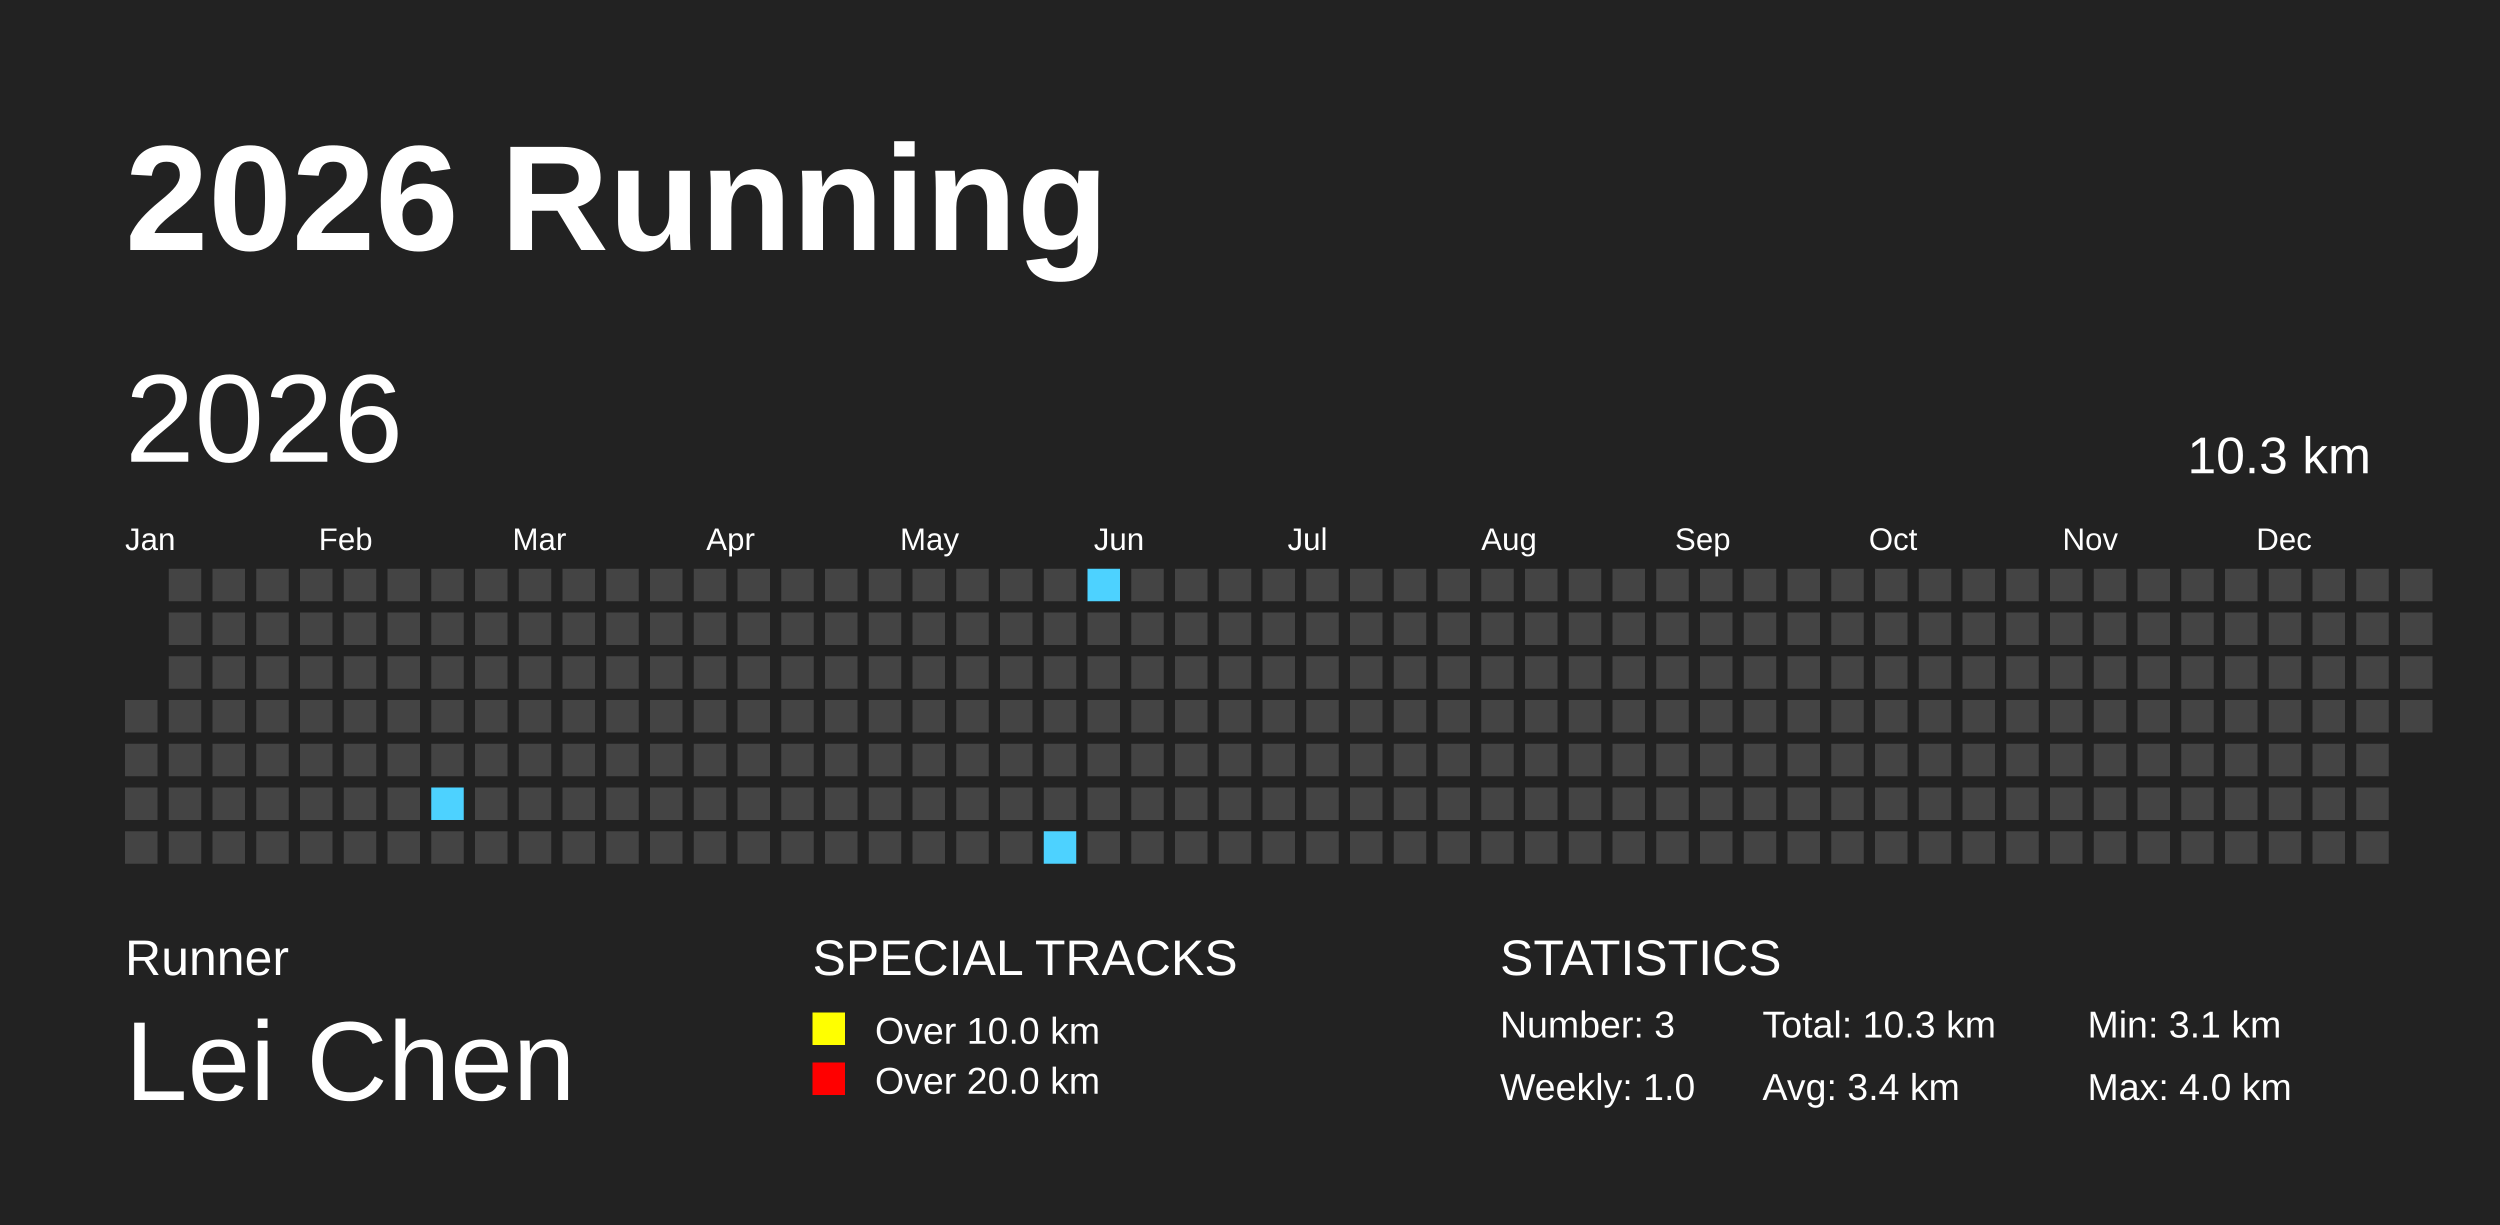
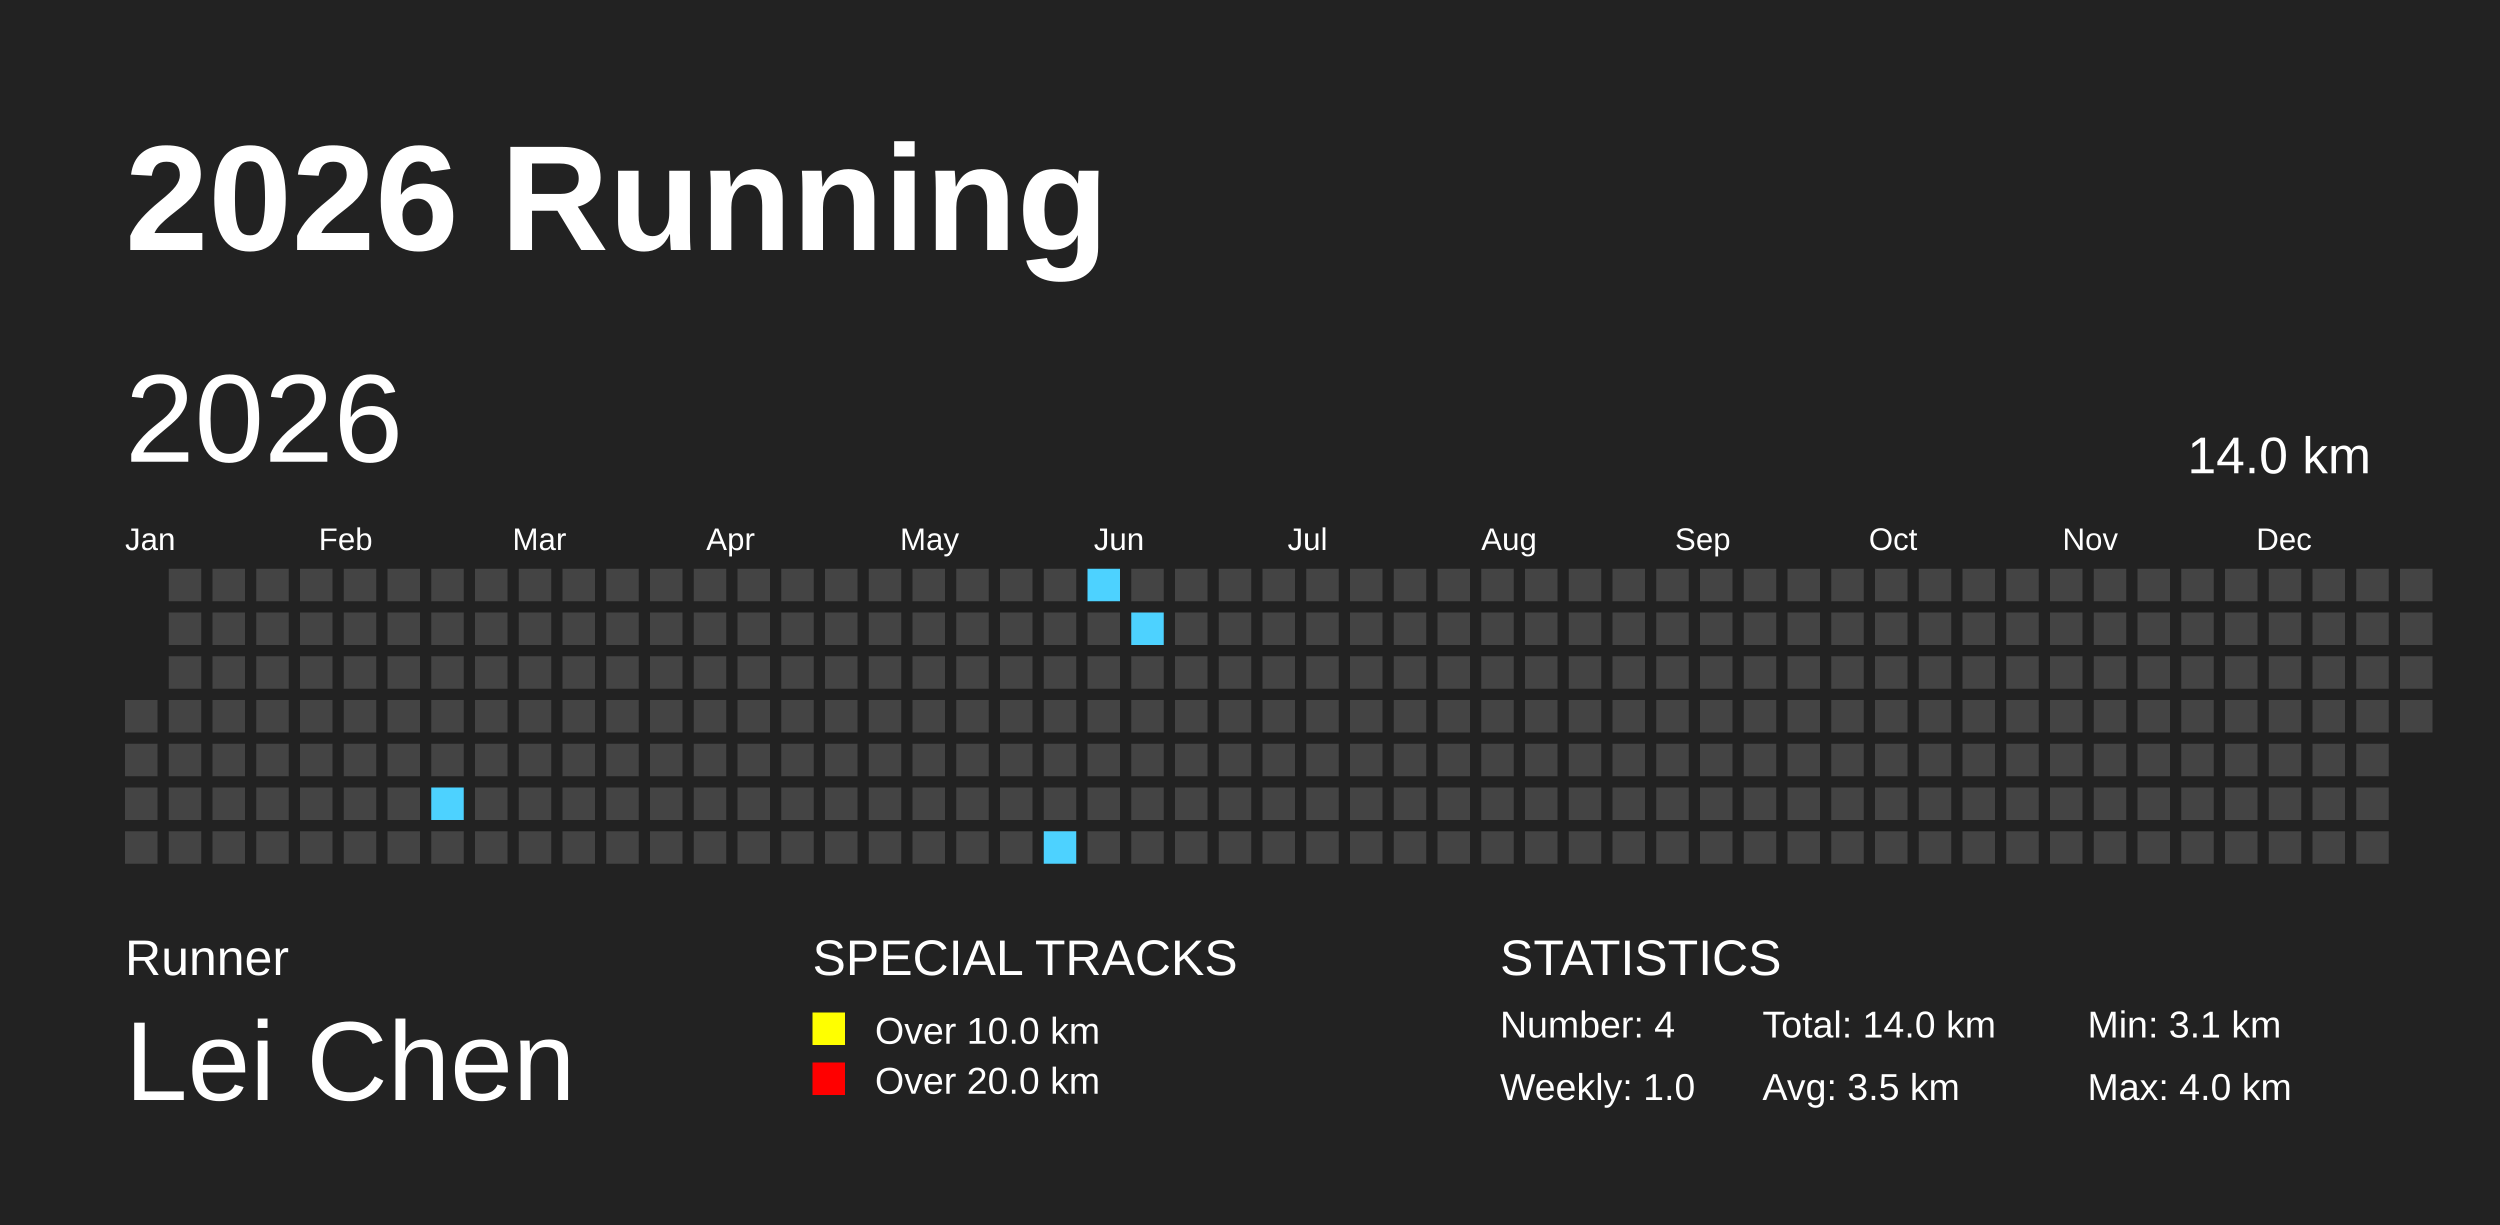
<svg xmlns="http://www.w3.org/2000/svg" baseProfile="full" height="98mm" version="1.1" viewBox="0,0,200,98" width="200mm">
  <defs />
  <rect fill="#222222" height="98" width="200" x="0" y="0" />
  <text fill="#FFFFFF" style="font-size:12px; font-family:Arial; font-weight:bold;" x="10" y="20">2026 Running</text>
  <text fill="#FFFFFF" style="font-size:4px; font-family:Arial" x="10" y="78">Runner</text>
  <text fill="#FFFFFF" style="font-size:9px; font-family:Arial" x="10" y="88">Lei Chen</text>
  <text fill="#FFFFFF" style="font-size:4px; font-family:Arial" x="65" y="78">SPECIAL TRACKS</text>
  <rect fill="yellow" height="2.6" width="2.6" x="65" y="81" />
  <text fill="#FFFFFF" style="font-size:3px; font-family:Arial" x="70" y="83.5">Over 10.0 km</text>
  <rect fill="red" height="2.6" width="2.6" x="65" y="85" />
  <text fill="#FFFFFF" style="font-size:3px; font-family:Arial" x="70" y="87.5">Over 20.0 km</text>
  <text fill="#FFFFFF" style="font-size:4px; font-family:Arial" x="120" y="78">STATISTICS</text>
-   <text fill="#FFFFFF" style="font-size:3px; font-family:Arial" x="120" y="83">Number: 3</text>
+   <text fill="#FFFFFF" style="font-size:3px; font-family:Arial" x="120" y="83">Number: 4</text>
  <text fill="#FFFFFF" style="font-size:3px; font-family:Arial" x="120" y="88">Weekly: 1.0</text>
-   <text fill="#FFFFFF" style="font-size:3px; font-family:Arial" x="141" y="83">Total: 10.3 km</text>
-   <text fill="#FFFFFF" style="font-size:3px; font-family:Arial" x="141" y="88">Avg: 3.4 km</text>
+   <text fill="#FFFFFF" style="font-size:3px; font-family:Arial" x="141" y="83">Total: 14.0 km</text>
+   <text fill="#FFFFFF" style="font-size:3px; font-family:Arial" x="141" y="88">Avg: 3.5 km</text>
  <text fill="#FFFFFF" style="font-size:3px; font-family:Arial" x="167" y="83">Min: 3.1 km</text>
  <text fill="#FFFFFF" style="font-size:3px; font-family:Arial" x="167" y="88">Max: 4.0 km</text>
  <text dominant-baseline="hanging" fill="#FFFFFF" style="font-size:10.0px; font-family:Arial;" x="10" y="30">2026</text>
-   <text dominant-baseline="hanging" fill="#FFFFFF" style="font-size:4.125px; font-family:Arial;" x="175" y="35">10.3 km</text>
+   <text dominant-baseline="hanging" fill="#FFFFFF" style="font-size:4.125px; font-family:Arial;" x="175" y="35">14.0 km</text>
  <text fill="#FFFFFF" style="font-size:2.5px; font-family:Arial" x="10.0" y="44">Jan</text>
  <text fill="#FFFFFF" style="font-size:2.5px; font-family:Arial" x="25.5" y="44">Feb</text>
  <text fill="#FFFFFF" style="font-size:2.5px; font-family:Arial" x="41.0" y="44">Mar</text>
  <text fill="#FFFFFF" style="font-size:2.5px; font-family:Arial" x="56.5" y="44">Apr</text>
  <text fill="#FFFFFF" style="font-size:2.5px; font-family:Arial" x="72.0" y="44">May</text>
  <text fill="#FFFFFF" style="font-size:2.5px; font-family:Arial" x="87.5" y="44">Jun</text>
  <text fill="#FFFFFF" style="font-size:2.5px; font-family:Arial" x="103.0" y="44">Jul</text>
  <text fill="#FFFFFF" style="font-size:2.5px; font-family:Arial" x="118.5" y="44">Aug</text>
  <text fill="#FFFFFF" style="font-size:2.5px; font-family:Arial" x="134.0" y="44">Sep</text>
  <text fill="#FFFFFF" style="font-size:2.5px; font-family:Arial" x="149.5" y="44">Oct</text>
  <text fill="#FFFFFF" style="font-size:2.5px; font-family:Arial" x="165.0" y="44">Nov</text>
  <text fill="#FFFFFF" style="font-size:2.5px; font-family:Arial" x="180.5" y="44">Dec</text>
  <rect fill="#444444" height="2.6" width="2.6" x="10.0" y="56.0" />
  <rect fill="#444444" height="2.6" width="2.6" x="10.0" y="59.5" />
  <rect fill="#444444" height="2.6" width="2.6" x="10.0" y="63.0" />
  <rect fill="#444444" height="2.6" width="2.6" x="10.0" y="66.5" />
  <rect fill="#444444" height="2.6" width="2.6" x="13.5" y="45.5" />
  <rect fill="#444444" height="2.6" width="2.6" x="13.5" y="49.0" />
  <rect fill="#444444" height="2.6" width="2.6" x="13.5" y="52.5" />
  <rect fill="#444444" height="2.6" width="2.6" x="13.5" y="56.0" />
  <rect fill="#444444" height="2.6" width="2.6" x="13.5" y="59.5" />
  <rect fill="#444444" height="2.6" width="2.6" x="13.5" y="63.0" />
  <rect fill="#444444" height="2.6" width="2.6" x="13.5" y="66.5" />
  <rect fill="#444444" height="2.6" width="2.6" x="17.0" y="45.5" />
  <rect fill="#444444" height="2.6" width="2.6" x="17.0" y="49.0" />
  <rect fill="#444444" height="2.6" width="2.6" x="17.0" y="52.5" />
  <rect fill="#444444" height="2.6" width="2.6" x="17.0" y="56.0" />
  <rect fill="#444444" height="2.6" width="2.6" x="17.0" y="59.5" />
  <rect fill="#444444" height="2.6" width="2.6" x="17.0" y="63.0" />
  <rect fill="#444444" height="2.6" width="2.6" x="17.0" y="66.5" />
  <rect fill="#444444" height="2.6" width="2.6" x="20.5" y="45.5" />
  <rect fill="#444444" height="2.6" width="2.6" x="20.5" y="49.0" />
  <rect fill="#444444" height="2.6" width="2.6" x="20.5" y="52.5" />
  <rect fill="#444444" height="2.6" width="2.6" x="20.5" y="56.0" />
  <rect fill="#444444" height="2.6" width="2.6" x="20.5" y="59.5" />
  <rect fill="#444444" height="2.6" width="2.6" x="20.5" y="63.0" />
  <rect fill="#444444" height="2.6" width="2.6" x="20.5" y="66.5" />
  <rect fill="#444444" height="2.6" width="2.6" x="24.0" y="45.5" />
  <rect fill="#444444" height="2.6" width="2.6" x="24.0" y="49.0" />
  <rect fill="#444444" height="2.6" width="2.6" x="24.0" y="52.5" />
  <rect fill="#444444" height="2.6" width="2.6" x="24.0" y="56.0" />
  <rect fill="#444444" height="2.6" width="2.6" x="24.0" y="59.5" />
  <rect fill="#444444" height="2.6" width="2.6" x="24.0" y="63.0" />
  <rect fill="#444444" height="2.6" width="2.6" x="24.0" y="66.5" />
  <rect fill="#444444" height="2.6" width="2.6" x="27.5" y="45.5" />
  <rect fill="#444444" height="2.6" width="2.6" x="27.5" y="49.0" />
  <rect fill="#444444" height="2.6" width="2.6" x="27.5" y="52.5" />
  <rect fill="#444444" height="2.6" width="2.6" x="27.5" y="56.0" />
  <rect fill="#444444" height="2.6" width="2.6" x="27.5" y="59.5" />
  <rect fill="#444444" height="2.6" width="2.6" x="27.5" y="63.0" />
  <rect fill="#444444" height="2.6" width="2.6" x="27.5" y="66.5" />
  <rect fill="#444444" height="2.6" width="2.6" x="31.0" y="45.5" />
  <rect fill="#444444" height="2.6" width="2.6" x="31.0" y="49.0" />
  <rect fill="#444444" height="2.6" width="2.6" x="31.0" y="52.5" />
  <rect fill="#444444" height="2.6" width="2.6" x="31.0" y="56.0" />
  <rect fill="#444444" height="2.6" width="2.6" x="31.0" y="59.5" />
  <rect fill="#444444" height="2.6" width="2.6" x="31.0" y="63.0" />
  <rect fill="#444444" height="2.6" width="2.6" x="31.0" y="66.5" />
  <rect fill="#444444" height="2.6" width="2.6" x="34.5" y="45.5" />
  <rect fill="#444444" height="2.6" width="2.6" x="34.5" y="49.0" />
  <rect fill="#444444" height="2.6" width="2.6" x="34.5" y="52.5" />
  <rect fill="#444444" height="2.6" width="2.6" x="34.5" y="56.0" />
  <rect fill="#444444" height="2.6" width="2.6" x="34.5" y="59.5" />
  <rect fill="#4DD2FF" height="2.6" width="2.6" x="34.5" y="63.0" />
  <rect fill="#444444" height="2.6" width="2.6" x="34.5" y="66.5" />
  <rect fill="#444444" height="2.6" width="2.6" x="38.0" y="45.5" />
  <rect fill="#444444" height="2.6" width="2.6" x="38.0" y="49.0" />
  <rect fill="#444444" height="2.6" width="2.6" x="38.0" y="52.5" />
  <rect fill="#444444" height="2.6" width="2.6" x="38.0" y="56.0" />
  <rect fill="#444444" height="2.6" width="2.6" x="38.0" y="59.5" />
  <rect fill="#444444" height="2.6" width="2.6" x="38.0" y="63.0" />
  <rect fill="#444444" height="2.6" width="2.6" x="38.0" y="66.5" />
  <rect fill="#444444" height="2.6" width="2.6" x="41.5" y="45.5" />
  <rect fill="#444444" height="2.6" width="2.6" x="41.5" y="49.0" />
  <rect fill="#444444" height="2.6" width="2.6" x="41.5" y="52.5" />
  <rect fill="#444444" height="2.6" width="2.6" x="41.5" y="56.0" />
  <rect fill="#444444" height="2.6" width="2.6" x="41.5" y="59.5" />
  <rect fill="#444444" height="2.6" width="2.6" x="41.5" y="63.0" />
  <rect fill="#444444" height="2.6" width="2.6" x="41.5" y="66.5" />
  <rect fill="#444444" height="2.6" width="2.6" x="45.0" y="45.5" />
  <rect fill="#444444" height="2.6" width="2.6" x="45.0" y="49.0" />
  <rect fill="#444444" height="2.6" width="2.6" x="45.0" y="52.5" />
  <rect fill="#444444" height="2.6" width="2.6" x="45.0" y="56.0" />
  <rect fill="#444444" height="2.6" width="2.6" x="45.0" y="59.5" />
  <rect fill="#444444" height="2.6" width="2.6" x="45.0" y="63.0" />
  <rect fill="#444444" height="2.6" width="2.6" x="45.0" y="66.5" />
  <rect fill="#444444" height="2.6" width="2.6" x="48.5" y="45.5" />
  <rect fill="#444444" height="2.6" width="2.6" x="48.5" y="49.0" />
  <rect fill="#444444" height="2.6" width="2.6" x="48.5" y="52.5" />
  <rect fill="#444444" height="2.6" width="2.6" x="48.5" y="56.0" />
  <rect fill="#444444" height="2.6" width="2.6" x="48.5" y="59.5" />
  <rect fill="#444444" height="2.6" width="2.6" x="48.5" y="63.0" />
  <rect fill="#444444" height="2.6" width="2.6" x="48.5" y="66.5" />
  <rect fill="#444444" height="2.6" width="2.6" x="52.0" y="45.5" />
  <rect fill="#444444" height="2.6" width="2.6" x="52.0" y="49.0" />
  <rect fill="#444444" height="2.6" width="2.6" x="52.0" y="52.5" />
  <rect fill="#444444" height="2.6" width="2.6" x="52.0" y="56.0" />
  <rect fill="#444444" height="2.6" width="2.6" x="52.0" y="59.5" />
  <rect fill="#444444" height="2.6" width="2.6" x="52.0" y="63.0" />
  <rect fill="#444444" height="2.6" width="2.6" x="52.0" y="66.5" />
  <rect fill="#444444" height="2.6" width="2.6" x="55.5" y="45.5" />
  <rect fill="#444444" height="2.6" width="2.6" x="55.5" y="49.0" />
  <rect fill="#444444" height="2.6" width="2.6" x="55.5" y="52.5" />
  <rect fill="#444444" height="2.6" width="2.6" x="55.5" y="56.0" />
  <rect fill="#444444" height="2.6" width="2.6" x="55.5" y="59.5" />
  <rect fill="#444444" height="2.6" width="2.6" x="55.5" y="63.0" />
  <rect fill="#444444" height="2.6" width="2.6" x="55.5" y="66.5" />
  <rect fill="#444444" height="2.6" width="2.6" x="59.0" y="45.5" />
  <rect fill="#444444" height="2.6" width="2.6" x="59.0" y="49.0" />
  <rect fill="#444444" height="2.6" width="2.6" x="59.0" y="52.5" />
  <rect fill="#444444" height="2.6" width="2.6" x="59.0" y="56.0" />
  <rect fill="#444444" height="2.6" width="2.6" x="59.0" y="59.5" />
  <rect fill="#444444" height="2.6" width="2.6" x="59.0" y="63.0" />
  <rect fill="#444444" height="2.6" width="2.6" x="59.0" y="66.5" />
  <rect fill="#444444" height="2.6" width="2.6" x="62.5" y="45.5" />
  <rect fill="#444444" height="2.6" width="2.6" x="62.5" y="49.0" />
  <rect fill="#444444" height="2.6" width="2.6" x="62.5" y="52.5" />
  <rect fill="#444444" height="2.6" width="2.6" x="62.5" y="56.0" />
  <rect fill="#444444" height="2.6" width="2.6" x="62.5" y="59.5" />
  <rect fill="#444444" height="2.6" width="2.6" x="62.5" y="63.0" />
  <rect fill="#444444" height="2.6" width="2.6" x="62.5" y="66.5" />
  <rect fill="#444444" height="2.6" width="2.6" x="66.0" y="45.5" />
  <rect fill="#444444" height="2.6" width="2.6" x="66.0" y="49.0" />
  <rect fill="#444444" height="2.6" width="2.6" x="66.0" y="52.5" />
  <rect fill="#444444" height="2.6" width="2.6" x="66.0" y="56.0" />
  <rect fill="#444444" height="2.6" width="2.6" x="66.0" y="59.5" />
  <rect fill="#444444" height="2.6" width="2.6" x="66.0" y="63.0" />
  <rect fill="#444444" height="2.6" width="2.6" x="66.0" y="66.5" />
  <rect fill="#444444" height="2.6" width="2.6" x="69.5" y="45.5" />
  <rect fill="#444444" height="2.6" width="2.6" x="69.5" y="49.0" />
  <rect fill="#444444" height="2.6" width="2.6" x="69.5" y="52.5" />
  <rect fill="#444444" height="2.6" width="2.6" x="69.5" y="56.0" />
  <rect fill="#444444" height="2.6" width="2.6" x="69.5" y="59.5" />
  <rect fill="#444444" height="2.6" width="2.6" x="69.5" y="63.0" />
  <rect fill="#444444" height="2.6" width="2.6" x="69.5" y="66.5" />
  <rect fill="#444444" height="2.6" width="2.6" x="73.0" y="45.5" />
  <rect fill="#444444" height="2.6" width="2.6" x="73.0" y="49.0" />
  <rect fill="#444444" height="2.6" width="2.6" x="73.0" y="52.5" />
  <rect fill="#444444" height="2.6" width="2.6" x="73.0" y="56.0" />
  <rect fill="#444444" height="2.6" width="2.6" x="73.0" y="59.5" />
  <rect fill="#444444" height="2.6" width="2.6" x="73.0" y="63.0" />
  <rect fill="#444444" height="2.6" width="2.6" x="73.0" y="66.5" />
  <rect fill="#444444" height="2.6" width="2.6" x="76.5" y="45.5" />
  <rect fill="#444444" height="2.6" width="2.6" x="76.5" y="49.0" />
  <rect fill="#444444" height="2.6" width="2.6" x="76.5" y="52.5" />
  <rect fill="#444444" height="2.6" width="2.6" x="76.5" y="56.0" />
  <rect fill="#444444" height="2.6" width="2.6" x="76.5" y="59.5" />
  <rect fill="#444444" height="2.6" width="2.6" x="76.5" y="63.0" />
  <rect fill="#444444" height="2.6" width="2.6" x="76.5" y="66.5" />
  <rect fill="#444444" height="2.6" width="2.6" x="80.0" y="45.5" />
  <rect fill="#444444" height="2.6" width="2.6" x="80.0" y="49.0" />
  <rect fill="#444444" height="2.6" width="2.6" x="80.0" y="52.5" />
  <rect fill="#444444" height="2.6" width="2.6" x="80.0" y="56.0" />
  <rect fill="#444444" height="2.6" width="2.6" x="80.0" y="59.5" />
  <rect fill="#444444" height="2.6" width="2.6" x="80.0" y="63.0" />
  <rect fill="#444444" height="2.6" width="2.6" x="80.0" y="66.5" />
  <rect fill="#444444" height="2.6" width="2.6" x="83.5" y="45.5" />
  <rect fill="#444444" height="2.6" width="2.6" x="83.5" y="49.0" />
  <rect fill="#444444" height="2.6" width="2.6" x="83.5" y="52.5" />
  <rect fill="#444444" height="2.6" width="2.6" x="83.5" y="56.0" />
  <rect fill="#444444" height="2.6" width="2.6" x="83.5" y="59.5" />
  <rect fill="#444444" height="2.6" width="2.6" x="83.5" y="63.0" />
  <rect fill="#4DD2FF" height="2.6" width="2.6" x="83.5" y="66.5" />
  <rect fill="#4DD2FF" height="2.6" width="2.6" x="87.0" y="45.5" />
  <rect fill="#444444" height="2.6" width="2.6" x="87.0" y="49.0" />
  <rect fill="#444444" height="2.6" width="2.6" x="87.0" y="52.5" />
  <rect fill="#444444" height="2.6" width="2.6" x="87.0" y="56.0" />
  <rect fill="#444444" height="2.6" width="2.6" x="87.0" y="59.5" />
  <rect fill="#444444" height="2.6" width="2.6" x="87.0" y="63.0" />
  <rect fill="#444444" height="2.6" width="2.6" x="87.0" y="66.5" />
  <rect fill="#444444" height="2.6" width="2.6" x="90.5" y="45.5" />
-   <rect fill="#444444" height="2.6" width="2.6" x="90.5" y="49.0" />
+   <rect fill="#4DD2FF" height="2.6" width="2.6" x="90.5" y="49.0" />
  <rect fill="#444444" height="2.6" width="2.6" x="90.5" y="52.5" />
  <rect fill="#444444" height="2.6" width="2.6" x="90.5" y="56.0" />
  <rect fill="#444444" height="2.6" width="2.6" x="90.5" y="59.5" />
  <rect fill="#444444" height="2.6" width="2.6" x="90.5" y="63.0" />
  <rect fill="#444444" height="2.6" width="2.6" x="90.5" y="66.5" />
  <rect fill="#444444" height="2.6" width="2.6" x="94.0" y="45.5" />
  <rect fill="#444444" height="2.6" width="2.6" x="94.0" y="49.0" />
  <rect fill="#444444" height="2.6" width="2.6" x="94.0" y="52.5" />
  <rect fill="#444444" height="2.6" width="2.6" x="94.0" y="56.0" />
  <rect fill="#444444" height="2.6" width="2.6" x="94.0" y="59.5" />
  <rect fill="#444444" height="2.6" width="2.6" x="94.0" y="63.0" />
  <rect fill="#444444" height="2.6" width="2.6" x="94.0" y="66.5" />
  <rect fill="#444444" height="2.6" width="2.6" x="97.5" y="45.5" />
  <rect fill="#444444" height="2.6" width="2.6" x="97.5" y="49.0" />
  <rect fill="#444444" height="2.6" width="2.6" x="97.5" y="52.5" />
  <rect fill="#444444" height="2.6" width="2.6" x="97.5" y="56.0" />
  <rect fill="#444444" height="2.6" width="2.6" x="97.5" y="59.5" />
  <rect fill="#444444" height="2.6" width="2.6" x="97.5" y="63.0" />
  <rect fill="#444444" height="2.6" width="2.6" x="97.5" y="66.5" />
  <rect fill="#444444" height="2.6" width="2.6" x="101.0" y="45.5" />
  <rect fill="#444444" height="2.6" width="2.6" x="101.0" y="49.0" />
  <rect fill="#444444" height="2.6" width="2.6" x="101.0" y="52.5" />
  <rect fill="#444444" height="2.6" width="2.6" x="101.0" y="56.0" />
  <rect fill="#444444" height="2.6" width="2.6" x="101.0" y="59.5" />
  <rect fill="#444444" height="2.6" width="2.6" x="101.0" y="63.0" />
  <rect fill="#444444" height="2.6" width="2.6" x="101.0" y="66.5" />
  <rect fill="#444444" height="2.6" width="2.6" x="104.5" y="45.5" />
  <rect fill="#444444" height="2.6" width="2.6" x="104.5" y="49.0" />
  <rect fill="#444444" height="2.6" width="2.6" x="104.5" y="52.5" />
  <rect fill="#444444" height="2.6" width="2.6" x="104.5" y="56.0" />
  <rect fill="#444444" height="2.6" width="2.6" x="104.5" y="59.5" />
  <rect fill="#444444" height="2.6" width="2.6" x="104.5" y="63.0" />
  <rect fill="#444444" height="2.6" width="2.6" x="104.5" y="66.5" />
  <rect fill="#444444" height="2.6" width="2.6" x="108.0" y="45.5" />
  <rect fill="#444444" height="2.6" width="2.6" x="108.0" y="49.0" />
  <rect fill="#444444" height="2.6" width="2.6" x="108.0" y="52.5" />
  <rect fill="#444444" height="2.6" width="2.6" x="108.0" y="56.0" />
  <rect fill="#444444" height="2.6" width="2.6" x="108.0" y="59.5" />
  <rect fill="#444444" height="2.6" width="2.6" x="108.0" y="63.0" />
  <rect fill="#444444" height="2.6" width="2.6" x="108.0" y="66.5" />
  <rect fill="#444444" height="2.6" width="2.6" x="111.5" y="45.5" />
  <rect fill="#444444" height="2.6" width="2.6" x="111.5" y="49.0" />
  <rect fill="#444444" height="2.6" width="2.6" x="111.5" y="52.5" />
  <rect fill="#444444" height="2.6" width="2.6" x="111.5" y="56.0" />
  <rect fill="#444444" height="2.6" width="2.6" x="111.5" y="59.5" />
  <rect fill="#444444" height="2.6" width="2.6" x="111.5" y="63.0" />
  <rect fill="#444444" height="2.6" width="2.6" x="111.5" y="66.5" />
  <rect fill="#444444" height="2.6" width="2.6" x="115.0" y="45.5" />
  <rect fill="#444444" height="2.6" width="2.6" x="115.0" y="49.0" />
  <rect fill="#444444" height="2.6" width="2.6" x="115.0" y="52.5" />
  <rect fill="#444444" height="2.6" width="2.6" x="115.0" y="56.0" />
  <rect fill="#444444" height="2.6" width="2.6" x="115.0" y="59.5" />
  <rect fill="#444444" height="2.6" width="2.6" x="115.0" y="63.0" />
  <rect fill="#444444" height="2.6" width="2.6" x="115.0" y="66.5" />
  <rect fill="#444444" height="2.6" width="2.6" x="118.5" y="45.5" />
  <rect fill="#444444" height="2.6" width="2.6" x="118.5" y="49.0" />
  <rect fill="#444444" height="2.6" width="2.6" x="118.5" y="52.5" />
  <rect fill="#444444" height="2.6" width="2.6" x="118.5" y="56.0" />
  <rect fill="#444444" height="2.6" width="2.6" x="118.5" y="59.5" />
  <rect fill="#444444" height="2.6" width="2.6" x="118.5" y="63.0" />
  <rect fill="#444444" height="2.6" width="2.6" x="118.5" y="66.5" />
  <rect fill="#444444" height="2.6" width="2.6" x="122.0" y="45.5" />
  <rect fill="#444444" height="2.6" width="2.6" x="122.0" y="49.0" />
  <rect fill="#444444" height="2.6" width="2.6" x="122.0" y="52.5" />
  <rect fill="#444444" height="2.6" width="2.6" x="122.0" y="56.0" />
  <rect fill="#444444" height="2.6" width="2.6" x="122.0" y="59.5" />
  <rect fill="#444444" height="2.6" width="2.6" x="122.0" y="63.0" />
  <rect fill="#444444" height="2.6" width="2.6" x="122.0" y="66.5" />
  <rect fill="#444444" height="2.6" width="2.6" x="125.5" y="45.5" />
  <rect fill="#444444" height="2.6" width="2.6" x="125.5" y="49.0" />
  <rect fill="#444444" height="2.6" width="2.6" x="125.5" y="52.5" />
  <rect fill="#444444" height="2.6" width="2.6" x="125.5" y="56.0" />
  <rect fill="#444444" height="2.6" width="2.6" x="125.5" y="59.5" />
  <rect fill="#444444" height="2.6" width="2.6" x="125.5" y="63.0" />
  <rect fill="#444444" height="2.6" width="2.6" x="125.5" y="66.5" />
  <rect fill="#444444" height="2.6" width="2.6" x="129.0" y="45.5" />
  <rect fill="#444444" height="2.6" width="2.6" x="129.0" y="49.0" />
  <rect fill="#444444" height="2.6" width="2.6" x="129.0" y="52.5" />
  <rect fill="#444444" height="2.6" width="2.6" x="129.0" y="56.0" />
  <rect fill="#444444" height="2.6" width="2.6" x="129.0" y="59.5" />
  <rect fill="#444444" height="2.6" width="2.6" x="129.0" y="63.0" />
  <rect fill="#444444" height="2.6" width="2.6" x="129.0" y="66.5" />
  <rect fill="#444444" height="2.6" width="2.6" x="132.5" y="45.5" />
  <rect fill="#444444" height="2.6" width="2.6" x="132.5" y="49.0" />
  <rect fill="#444444" height="2.6" width="2.6" x="132.5" y="52.5" />
  <rect fill="#444444" height="2.6" width="2.6" x="132.5" y="56.0" />
  <rect fill="#444444" height="2.6" width="2.6" x="132.5" y="59.5" />
  <rect fill="#444444" height="2.6" width="2.6" x="132.5" y="63.0" />
  <rect fill="#444444" height="2.6" width="2.6" x="132.5" y="66.5" />
  <rect fill="#444444" height="2.6" width="2.6" x="136.0" y="45.5" />
  <rect fill="#444444" height="2.6" width="2.6" x="136.0" y="49.0" />
  <rect fill="#444444" height="2.6" width="2.6" x="136.0" y="52.5" />
  <rect fill="#444444" height="2.6" width="2.6" x="136.0" y="56.0" />
  <rect fill="#444444" height="2.6" width="2.6" x="136.0" y="59.5" />
  <rect fill="#444444" height="2.6" width="2.6" x="136.0" y="63.0" />
  <rect fill="#444444" height="2.6" width="2.6" x="136.0" y="66.5" />
  <rect fill="#444444" height="2.6" width="2.6" x="139.5" y="45.5" />
  <rect fill="#444444" height="2.6" width="2.6" x="139.5" y="49.0" />
  <rect fill="#444444" height="2.6" width="2.6" x="139.5" y="52.5" />
  <rect fill="#444444" height="2.6" width="2.6" x="139.5" y="56.0" />
  <rect fill="#444444" height="2.6" width="2.6" x="139.5" y="59.5" />
  <rect fill="#444444" height="2.6" width="2.6" x="139.5" y="63.0" />
  <rect fill="#444444" height="2.6" width="2.6" x="139.5" y="66.5" />
  <rect fill="#444444" height="2.6" width="2.6" x="143.0" y="45.5" />
  <rect fill="#444444" height="2.6" width="2.6" x="143.0" y="49.0" />
  <rect fill="#444444" height="2.6" width="2.6" x="143.0" y="52.5" />
  <rect fill="#444444" height="2.6" width="2.6" x="143.0" y="56.0" />
  <rect fill="#444444" height="2.6" width="2.6" x="143.0" y="59.5" />
  <rect fill="#444444" height="2.6" width="2.6" x="143.0" y="63.0" />
  <rect fill="#444444" height="2.6" width="2.6" x="143.0" y="66.5" />
  <rect fill="#444444" height="2.6" width="2.6" x="146.5" y="45.5" />
  <rect fill="#444444" height="2.6" width="2.6" x="146.5" y="49.0" />
  <rect fill="#444444" height="2.6" width="2.6" x="146.5" y="52.5" />
  <rect fill="#444444" height="2.6" width="2.6" x="146.5" y="56.0" />
  <rect fill="#444444" height="2.6" width="2.6" x="146.5" y="59.5" />
  <rect fill="#444444" height="2.6" width="2.6" x="146.5" y="63.0" />
  <rect fill="#444444" height="2.6" width="2.6" x="146.5" y="66.5" />
  <rect fill="#444444" height="2.6" width="2.6" x="150.0" y="45.5" />
  <rect fill="#444444" height="2.6" width="2.6" x="150.0" y="49.0" />
  <rect fill="#444444" height="2.6" width="2.6" x="150.0" y="52.5" />
  <rect fill="#444444" height="2.6" width="2.6" x="150.0" y="56.0" />
  <rect fill="#444444" height="2.6" width="2.6" x="150.0" y="59.5" />
  <rect fill="#444444" height="2.6" width="2.6" x="150.0" y="63.0" />
  <rect fill="#444444" height="2.6" width="2.6" x="150.0" y="66.5" />
  <rect fill="#444444" height="2.6" width="2.6" x="153.5" y="45.5" />
  <rect fill="#444444" height="2.6" width="2.6" x="153.5" y="49.0" />
  <rect fill="#444444" height="2.6" width="2.6" x="153.5" y="52.5" />
  <rect fill="#444444" height="2.6" width="2.6" x="153.5" y="56.0" />
  <rect fill="#444444" height="2.6" width="2.6" x="153.5" y="59.5" />
  <rect fill="#444444" height="2.6" width="2.6" x="153.5" y="63.0" />
  <rect fill="#444444" height="2.6" width="2.6" x="153.5" y="66.5" />
  <rect fill="#444444" height="2.6" width="2.6" x="157.0" y="45.5" />
  <rect fill="#444444" height="2.6" width="2.6" x="157.0" y="49.0" />
  <rect fill="#444444" height="2.6" width="2.6" x="157.0" y="52.5" />
  <rect fill="#444444" height="2.6" width="2.6" x="157.0" y="56.0" />
  <rect fill="#444444" height="2.6" width="2.6" x="157.0" y="59.5" />
  <rect fill="#444444" height="2.6" width="2.6" x="157.0" y="63.0" />
  <rect fill="#444444" height="2.6" width="2.6" x="157.0" y="66.5" />
  <rect fill="#444444" height="2.6" width="2.6" x="160.5" y="45.5" />
  <rect fill="#444444" height="2.6" width="2.6" x="160.5" y="49.0" />
  <rect fill="#444444" height="2.6" width="2.6" x="160.5" y="52.5" />
  <rect fill="#444444" height="2.6" width="2.6" x="160.5" y="56.0" />
  <rect fill="#444444" height="2.6" width="2.6" x="160.5" y="59.5" />
  <rect fill="#444444" height="2.6" width="2.6" x="160.5" y="63.0" />
  <rect fill="#444444" height="2.6" width="2.6" x="160.5" y="66.5" />
  <rect fill="#444444" height="2.6" width="2.6" x="164.0" y="45.5" />
  <rect fill="#444444" height="2.6" width="2.6" x="164.0" y="49.0" />
  <rect fill="#444444" height="2.6" width="2.6" x="164.0" y="52.5" />
  <rect fill="#444444" height="2.6" width="2.6" x="164.0" y="56.0" />
  <rect fill="#444444" height="2.6" width="2.6" x="164.0" y="59.5" />
  <rect fill="#444444" height="2.6" width="2.6" x="164.0" y="63.0" />
  <rect fill="#444444" height="2.6" width="2.6" x="164.0" y="66.5" />
  <rect fill="#444444" height="2.6" width="2.6" x="167.5" y="45.5" />
  <rect fill="#444444" height="2.6" width="2.6" x="167.5" y="49.0" />
  <rect fill="#444444" height="2.6" width="2.6" x="167.5" y="52.5" />
  <rect fill="#444444" height="2.6" width="2.6" x="167.5" y="56.0" />
  <rect fill="#444444" height="2.6" width="2.6" x="167.5" y="59.5" />
  <rect fill="#444444" height="2.6" width="2.6" x="167.5" y="63.0" />
  <rect fill="#444444" height="2.6" width="2.6" x="167.5" y="66.5" />
  <rect fill="#444444" height="2.6" width="2.6" x="171.0" y="45.5" />
  <rect fill="#444444" height="2.6" width="2.6" x="171.0" y="49.0" />
  <rect fill="#444444" height="2.6" width="2.6" x="171.0" y="52.5" />
  <rect fill="#444444" height="2.6" width="2.6" x="171.0" y="56.0" />
  <rect fill="#444444" height="2.6" width="2.6" x="171.0" y="59.5" />
  <rect fill="#444444" height="2.6" width="2.6" x="171.0" y="63.0" />
  <rect fill="#444444" height="2.6" width="2.6" x="171.0" y="66.5" />
  <rect fill="#444444" height="2.6" width="2.6" x="174.5" y="45.5" />
  <rect fill="#444444" height="2.6" width="2.6" x="174.5" y="49.0" />
  <rect fill="#444444" height="2.6" width="2.6" x="174.5" y="52.5" />
  <rect fill="#444444" height="2.6" width="2.6" x="174.5" y="56.0" />
  <rect fill="#444444" height="2.6" width="2.6" x="174.5" y="59.5" />
  <rect fill="#444444" height="2.6" width="2.6" x="174.5" y="63.0" />
  <rect fill="#444444" height="2.6" width="2.6" x="174.5" y="66.5" />
  <rect fill="#444444" height="2.6" width="2.6" x="178.0" y="45.5" />
  <rect fill="#444444" height="2.6" width="2.6" x="178.0" y="49.0" />
  <rect fill="#444444" height="2.6" width="2.6" x="178.0" y="52.5" />
  <rect fill="#444444" height="2.6" width="2.6" x="178.0" y="56.0" />
  <rect fill="#444444" height="2.6" width="2.6" x="178.0" y="59.5" />
  <rect fill="#444444" height="2.6" width="2.6" x="178.0" y="63.0" />
  <rect fill="#444444" height="2.6" width="2.6" x="178.0" y="66.5" />
  <rect fill="#444444" height="2.6" width="2.6" x="181.5" y="45.5" />
  <rect fill="#444444" height="2.6" width="2.6" x="181.5" y="49.0" />
  <rect fill="#444444" height="2.6" width="2.6" x="181.5" y="52.5" />
  <rect fill="#444444" height="2.6" width="2.6" x="181.5" y="56.0" />
  <rect fill="#444444" height="2.6" width="2.6" x="181.5" y="59.5" />
  <rect fill="#444444" height="2.6" width="2.6" x="181.5" y="63.0" />
  <rect fill="#444444" height="2.6" width="2.6" x="181.5" y="66.5" />
  <rect fill="#444444" height="2.6" width="2.6" x="185.0" y="45.5" />
  <rect fill="#444444" height="2.6" width="2.6" x="185.0" y="49.0" />
  <rect fill="#444444" height="2.6" width="2.6" x="185.0" y="52.5" />
  <rect fill="#444444" height="2.6" width="2.6" x="185.0" y="56.0" />
  <rect fill="#444444" height="2.6" width="2.6" x="185.0" y="59.5" />
  <rect fill="#444444" height="2.6" width="2.6" x="185.0" y="63.0" />
  <rect fill="#444444" height="2.6" width="2.6" x="185.0" y="66.5" />
  <rect fill="#444444" height="2.6" width="2.6" x="188.5" y="45.5" />
  <rect fill="#444444" height="2.6" width="2.6" x="188.5" y="49.0" />
  <rect fill="#444444" height="2.6" width="2.6" x="188.5" y="52.5" />
  <rect fill="#444444" height="2.6" width="2.6" x="188.5" y="56.0" />
  <rect fill="#444444" height="2.6" width="2.6" x="188.5" y="59.5" />
  <rect fill="#444444" height="2.6" width="2.6" x="188.5" y="63.0" />
  <rect fill="#444444" height="2.6" width="2.6" x="188.5" y="66.5" />
  <rect fill="#444444" height="2.6" width="2.6" x="192.0" y="45.5" />
  <rect fill="#444444" height="2.6" width="2.6" x="192.0" y="49.0" />
  <rect fill="#444444" height="2.6" width="2.6" x="192.0" y="52.5" />
  <rect fill="#444444" height="2.6" width="2.6" x="192.0" y="56.0" />
</svg>
